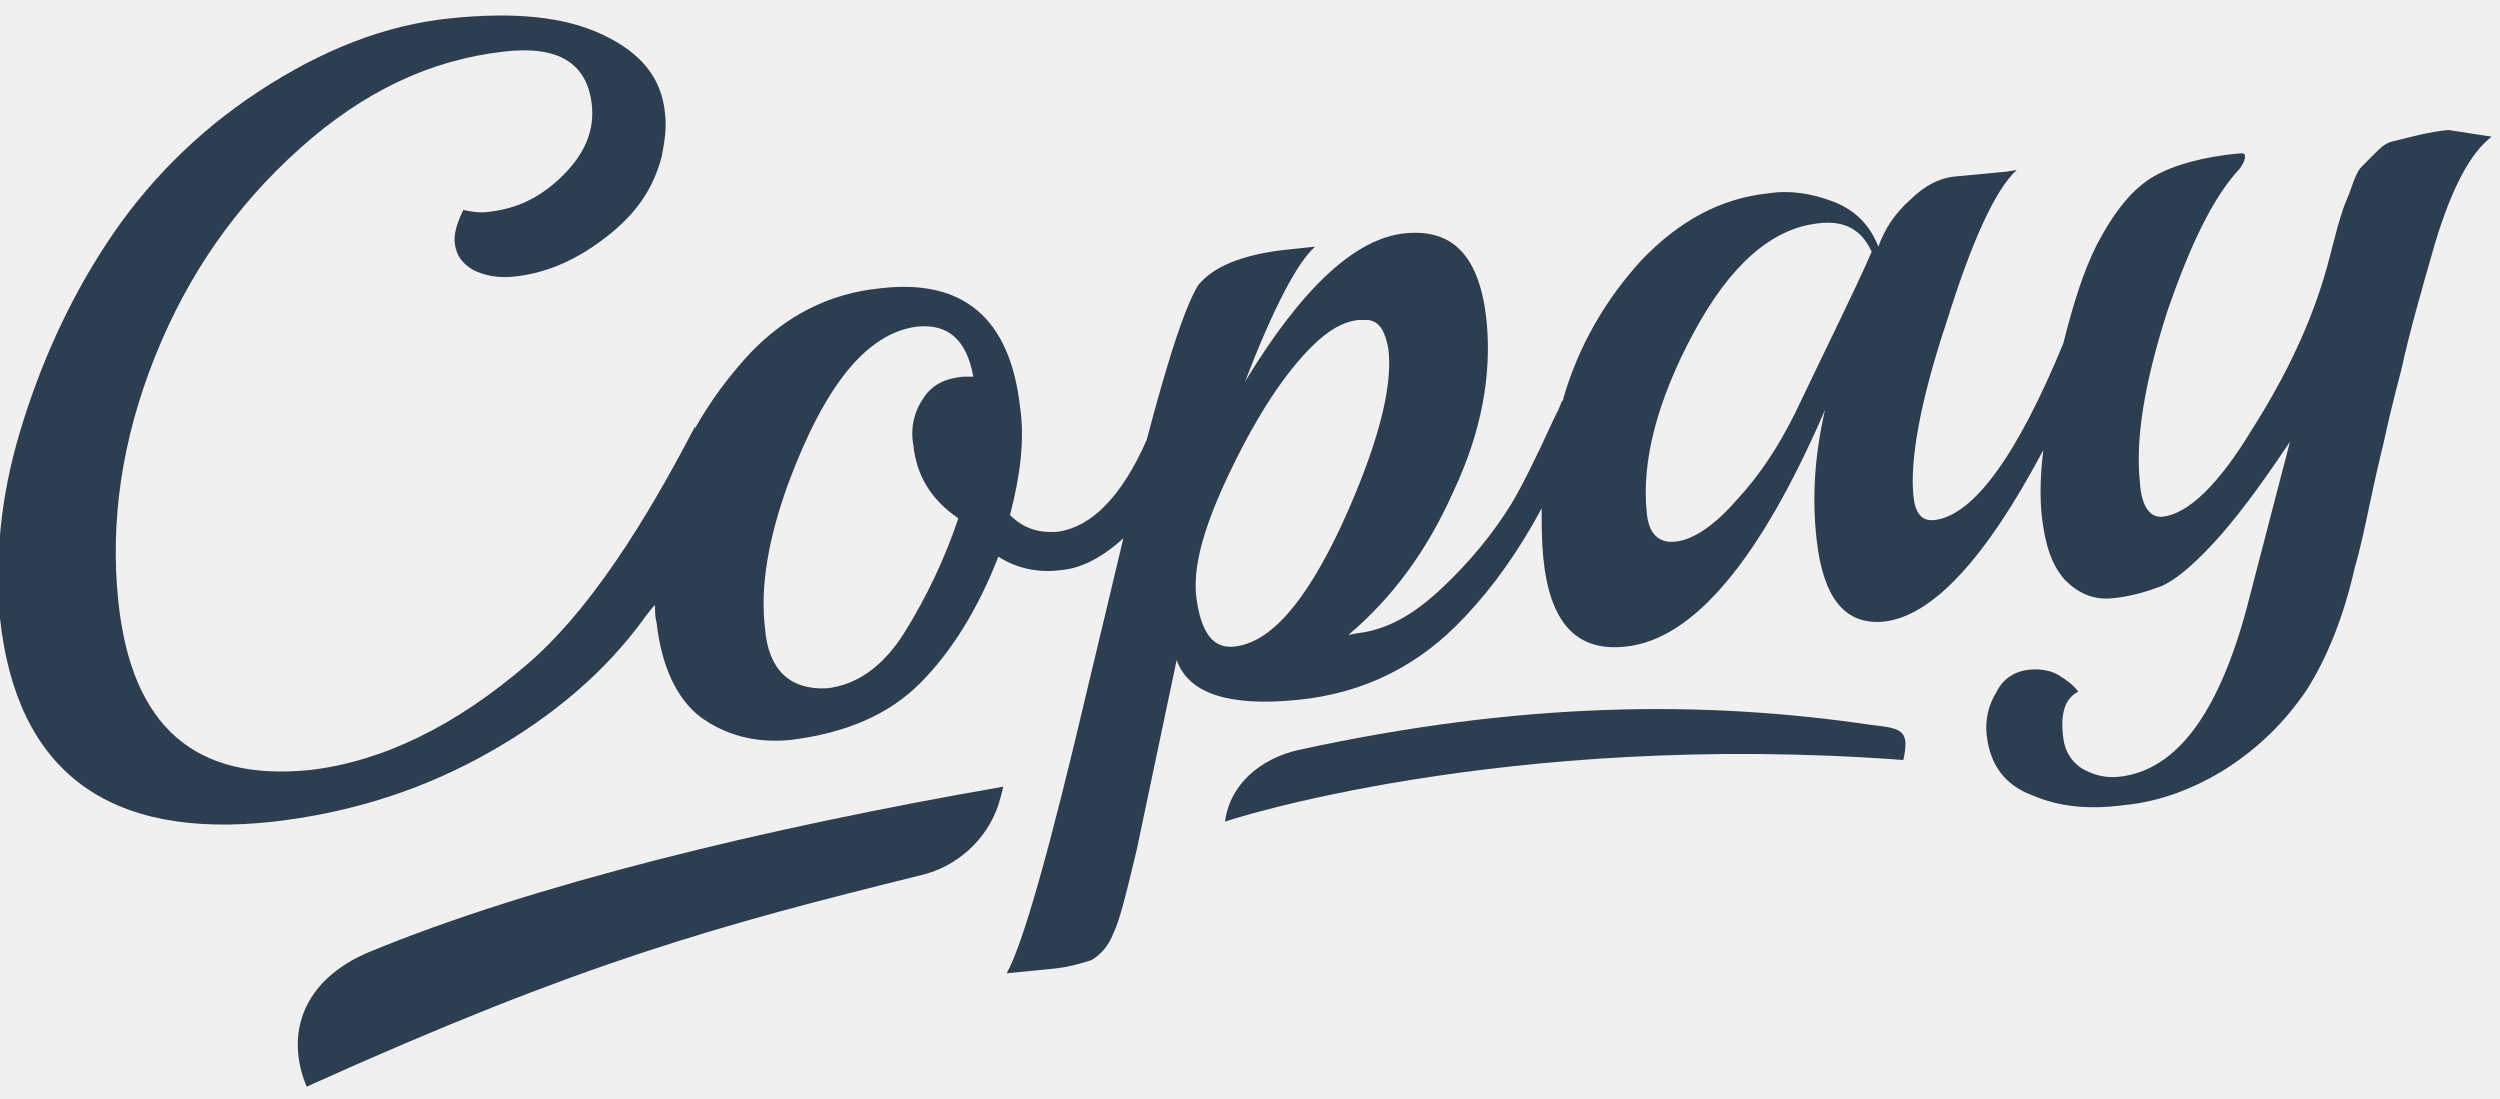
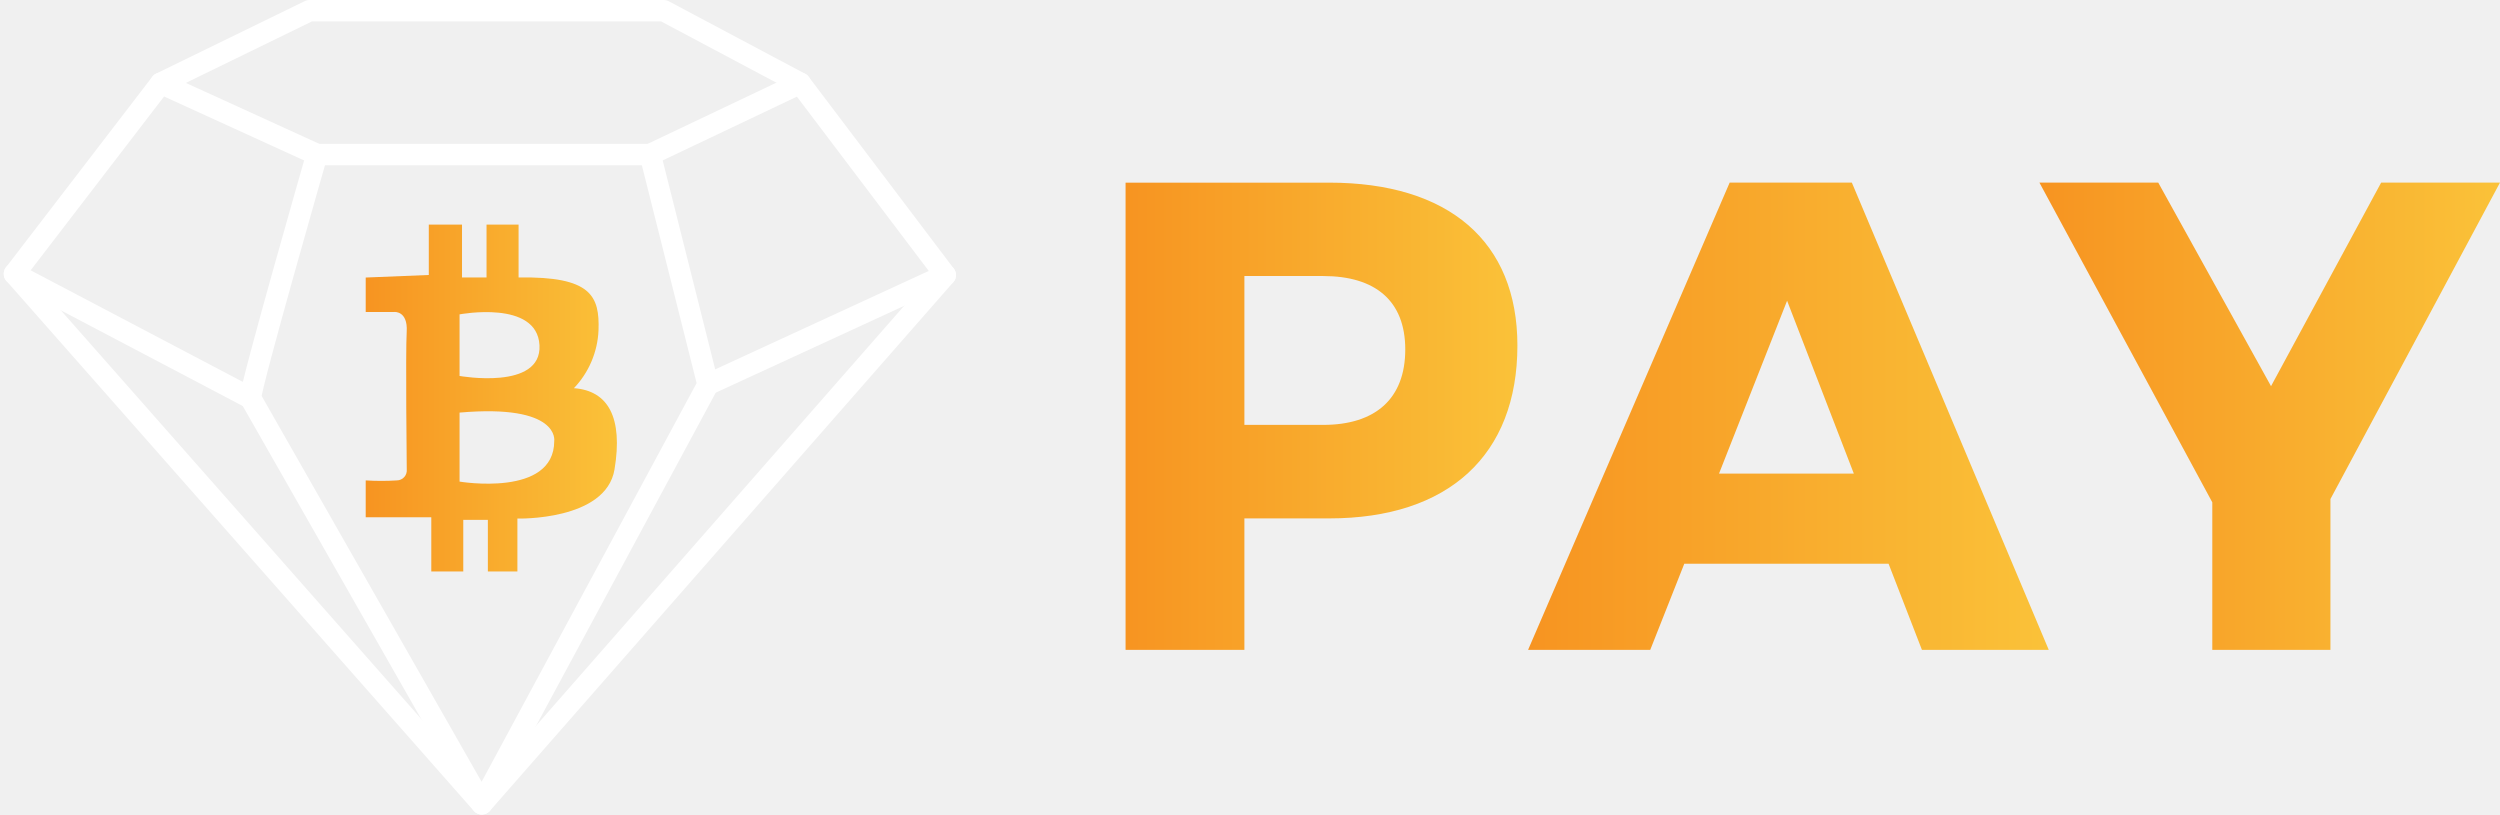
- <svg xmlns="http://www.w3.org/2000/svg" version="1.1" id="Capa_1" x="0px" y="0px" viewBox="-222 391.9 150 65.9" enable-background="new -222 391.9 150 65.9" xml:space="preserve">
-   <g id="Login">
-     <g id="Tour-1" transform="translate(-244, -476)">
-       <g id="download-3" transform="translate(244, 476)">
-         <path id="Shape_4_" fill="#2C3E50" d="M-75.1,399.7c-1.1,0.1-2.2,0.4-3.4,0.7c-0.4,0.1-0.7,0.4-1,0.7     c-0.3,0.3-0.6,0.6-0.8,0.8c-0.2,0.2-0.4,0.6-0.6,1.2c-0.2,0.6-0.4,1-0.5,1.3c-0.1,0.3-0.3,0.9-0.5,1.7c-0.2,0.8-0.4,1.5-0.5,1.9     c-0.9,3.2-2.4,6.4-4.5,9.7c-2,3.3-3.8,5-5.3,5.2c-0.8,0.1-1.3-0.6-1.4-2c-0.3-2.7,0.3-6.1,1.6-10.2c1.4-4.1,2.8-7,4.4-8.7     c0.2-0.3,0.3-0.5,0.3-0.7c0-0.2-0.1-0.2-0.3-0.2c-2.2,0.2-4,0.7-5.2,1.4c-1.2,0.7-2.3,2-3.4,4.1c-0.8,1.6-1.4,3.5-2,5.9     c-2.8,6.8-5.4,10.3-7.7,10.6c-0.8,0.1-1.2-0.4-1.3-1.5c-0.2-2.1,0.4-5.6,2-10.4c1.5-4.8,2.9-7.9,4.2-9.1l-0.6,0.1l-3.2,0.3     c-0.8,0.1-1.7,0.5-2.6,1.4c-0.9,0.8-1.5,1.7-1.9,2.8c-0.5-1.3-1.4-2.2-2.7-2.7c-1.3-0.5-2.6-0.7-3.9-0.5c-2.9,0.3-5.4,1.7-7.6,4     c-2.2,2.4-3.8,5.2-4.7,8.3c0,0.1,0,0.1-0.1,0.2c-0.1,0.3-0.3,0.7-0.5,1.1c-1.1,2.4-1.9,4-2.5,5c-1.1,1.8-2.5,3.5-4.2,5.1     s-3.3,2.5-5.1,2.7l-0.5,0.1c2.6-2.2,4.7-5,6.3-8.6c1.7-3.6,2.3-7,2-10.2c-0.4-3.9-2-5.6-4.9-5.3c-3,0.3-6.2,3.3-9.6,8.9     c1.7-4.4,3.1-7.1,4.2-8.1l-1.9,0.2c-2.5,0.3-4.2,1-5.1,2.1c-0.4,0.6-1.1,2.3-1.9,5c-0.3,1-0.7,2.4-1.2,4.3     c-1.5,3.4-3.3,5.2-5.3,5.5c-1.2,0.1-2.1-0.2-2.9-1c0.6-2.3,0.9-4.5,0.6-6.5c-0.6-5.3-3.4-7.7-8.4-7.1c-3,0.3-5.6,1.6-7.8,3.9     c-1.3,1.4-2.4,2.9-3.3,4.5c0,0,0,0,0-0.1c-2,3.8-5.6,10.4-10,14.2c-4.4,3.8-8.8,5.9-13.1,6.4c-6.9,0.7-10.7-2.6-11.5-10.1     c-0.5-4.8,0.2-9.7,2.2-14.7c2-5,4.9-9.1,8.7-12.5c3.8-3.4,7.8-5.3,12.2-5.8c3.3-0.4,5,0.7,5.3,3.1c0.2,1.6-0.4,3-1.7,4.3     c-1.3,1.3-2.7,2-4.4,2.2c-0.6,0.1-1.1,0-1.6-0.1c-0.4,0.8-0.6,1.5-0.5,2.1c0.1,0.6,0.4,1.1,1.1,1.5c0.6,0.3,1.4,0.5,2.4,0.4     c2-0.2,3.8-1,5.6-2.4s2.8-2.9,3.3-4.8c0.2-1,0.3-1.8,0.2-2.6c-0.2-2.1-1.4-3.6-3.7-4.7s-5.3-1.4-9.2-1c-3.9,0.4-7.7,1.9-11.5,4.4     c-3.8,2.5-6.8,5.6-9.1,9.1c-2.3,3.5-4,7.3-5.2,11.3c-1.2,4-1.5,7.7-1.2,11.2c1,9.2,6.5,13.3,16.4,12.2c4.3-0.5,8.4-1.7,12.3-3.8     c3.9-2.1,7.1-4.7,9.5-7.8c0.4-0.5,0.7-1,1.1-1.4c0,0.4,0,0.7,0.1,1.1c0.3,2.6,1.2,4.5,2.6,5.6c1.5,1.1,3.3,1.6,5.4,1.4     c3.3-0.4,5.9-1.5,7.8-3.4c1.9-1.9,3.5-4.5,4.7-7.6c1.1,0.7,2.4,1,3.8,0.8c1.2-0.1,2.5-0.8,3.7-1.9c-0.6,2.5-1.3,5.5-2.1,8.8     c-2.3,9.8-3.9,15.5-4.9,17.3l3-0.3c0.8-0.1,1.5-0.3,2.1-0.5c0.5-0.3,1-0.8,1.3-1.6c0.4-0.8,0.8-2.5,1.4-5l2.4-11.4     c0.7,2,3.1,2.8,7.2,2.4c4.1-0.4,7.4-2.1,10.1-5c1.7-1.8,3.2-3.9,4.6-6.5c0,1,0,2,0.1,3c0.4,3.9,2,5.6,4.9,5.3     c4.1-0.4,8.1-5.2,12-14.2c-0.6,2.6-0.8,5.2-0.5,7.8c0.4,3.5,1.7,5.1,4,4.9c2.9-0.3,6.1-3.7,9.6-10.3c-0.2,1.6-0.2,2.9-0.1,3.9     c0.2,1.8,0.6,3,1.4,3.9c0.8,0.8,1.7,1.2,2.8,1.1s2.1-0.4,2.9-0.7c0.8-0.3,1.9-1.2,3.2-2.6c1.3-1.4,2.8-3.4,4.6-6.1l-2.6,10     c-1.7,6.3-4.2,9.7-7.6,10.1c-0.9,0.1-1.6-0.1-2.3-0.5c-0.6-0.4-1-1-1.1-1.8c-0.2-1.5,0.1-2.4,0.9-2.8c-0.3-0.4-0.7-0.7-1.2-1     s-1.2-0.4-1.9-0.3c-0.7,0.1-1.4,0.5-1.8,1.3c-0.5,0.8-0.7,1.7-0.6,2.6c0.2,1.8,1.1,3,2.7,3.6c1.6,0.7,3.4,0.9,5.6,0.6     c2.1-0.2,4.2-1,6.1-2.2c2-1.3,3.5-2.8,4.8-4.7c1.2-1.9,2.2-4.3,2.9-7.4c0.3-1,0.6-2.4,1-4.3c0.4-1.9,0.7-3,0.8-3.5     c0.1-0.5,0.4-1.8,1-4.1c0.5-2.3,1.2-4.7,2-7.5c1-3.3,2.1-5.4,3.4-6.4L-75.1,399.7L-75.1,399.7z M-164.2,414.5     c-1.1,0.1-1.9,0.5-2.4,1.3c-0.5,0.7-0.8,1.7-0.6,2.8c0.2,1.9,1.1,3.3,2.7,4.4c-0.8,2.4-1.9,4.7-3.2,6.8c-1.3,2.1-2.9,3.2-4.7,3.4     c-2.2,0.1-3.5-1.1-3.7-3.6c-0.3-2.5,0.2-5.4,1.4-8.7c2.2-5.9,4.7-9,7.7-9.4c1.9-0.2,3,0.8,3.4,3L-164.2,414.5L-164.2,414.5z      M-148,430.7c-1.2,0.1-1.9-0.8-2.2-2.8s0.5-4.6,2.1-7.9c1.6-3.3,3.2-5.7,4.8-7.3c1-1,1.9-1.5,2.8-1.6c0.3,0,0.4,0,0.6,0     c0.7,0.1,1,0.7,1.2,1.7c0.3,2.4-0.7,6-2.8,10.6C-143.7,428.1-145.8,430.5-148,430.7L-148,430.7z M-114.3,416.7     c-1,2-2.1,3.7-3.5,5.2c-1.3,1.5-2.6,2.4-3.7,2.5c-1,0.1-1.6-0.5-1.7-1.8c-0.3-3,0.6-6.6,2.8-10.7c2.2-4.1,4.7-6.3,7.5-6.6     c1.6-0.2,2.6,0.4,3.2,1.7C-110.6,409.1-112.2,412.3-114.3,416.7L-114.3,416.7z" />
-         <path id="Shape_5_" fill="#2C3E50" d="M-161.8,439.1c-14.4,2.5-28.3,5.9-38,9.9     c-4.1,1.7-5.1,5-3.8,8.1c16.6-7.5,24.8-9.7,36.9-12.7c2.1-0.5,3.9-2.1,4.6-4.2C-162,439.9-161.9,439.5-161.8,439.1L-161.8,439.1z     " />
-         <path id="Shape_6_" fill="#2C3E50" d="M-107.8,437.5c0.4-1.8-0.1-1.9-1.9-2.1     c-10.1-1.5-21.1-1.4-34.4,1.5c-2.2,0.5-4.1,2-4.4,4.3C-148.6,441.2-131.9,435.7-107.8,437.5L-107.8,437.5L-107.8,437.5z" />
+ <svg xmlns="http://www.w3.org/2000/svg" xmlns:xlink="http://www.w3.org/1999/xlink" width="292.311" height="95.236" viewBox="0 0 292.311 95.236">
+   <defs>
+     <linearGradient id="linear-gradient" y1="0.5" x2="1" y2="0.5" gradientUnits="objectBoundingBox">
+       <stop offset="0" stop-color="#f79421" />
+       <stop offset="1" stop-color="#fac239" />
+     </linearGradient>
+     <linearGradient id="linear-gradient-2" x1="0" y1="0.5" x2="1" y2="0.5" xlink:href="#linear-gradient" />
+     <linearGradient id="linear-gradient-3" x1="0" y1="0.5" x2="1" y2="0.5" xlink:href="#linear-gradient" />
+   </defs>
+   <g id="Group_6" data-name="Group 6" transform="translate(0.438)">
+     <g id="Group_5" data-name="Group 5" transform="translate(1.25 1.25)">
+       <path id="XMLID_35_" d="M88.745,58.829a10.443,10.443,0,0,0,2.875-6.758c.143-4.026-.865-6.328-9.346-6.185V39.7H78.527v6.185H75.659V39.7H71.776v5.893l-7.376.3v4.026h3.356s1.58-.143,1.437,2.3.006,16.1.006,16.1a1.174,1.174,0,0,1-1.158,1.294,28.739,28.739,0,0,1-3.642,0v4.312h7.668V80.26h3.74V74.224h2.875V80.26h3.454V74.074s10.355.286,11.356-5.75S92.771,59.121,88.745,58.829ZM75.372,50.2s9.06-1.724,9.346,3.6-9.346,3.6-9.346,3.6Zm11.07,14.81c0,6.615-11.07,4.742-11.07,4.742V61.684C87.164,60.656,86.442,65.014,86.442,65.014Z" transform="translate(-23.327 -14.692)" fill="url(#linear-gradient)" />
+       <g id="XMLID_26_">
+         <line id="XMLID_34_" x1="27.753" y2="12.794" stroke-width="2.5" transform="translate(81.087 30.914)" stroke="#fff" stroke-linecap="round" stroke-linejoin="round" stroke-miterlimit="10" fill="none" />
+         <g id="XMLID_28_">
+           <path id="XMLID_33_" d="M43.69,55.578c0-1.437,7.766-28.468,7.766-28.468H90.422L97.18,54,70.741,103.026Z" transform="translate(-16.087 -10.29)" fill="none" stroke="#fff" stroke-linecap="round" stroke-linejoin="round" stroke-miterlimit="10" stroke-width="2.5" />
+           <path id="XMLID_32_" d="M18.362,9.731,35.754,1.25H77.166L93.12,9.731,110.09,32.164,55.9,93.985,1.25,32.021Z" transform="translate(-1.25 -1.25)" fill="none" stroke="#fff" stroke-linecap="round" stroke-linejoin="round" stroke-miterlimit="10" stroke-width="2.5" />
+           <line id="XMLID_31_" x1="18.257" y1="8.338" stroke-width="2.5" transform="translate(17.112 8.481)" stroke="#fff" stroke-linecap="round" stroke-linejoin="round" stroke-miterlimit="10" fill="none" />
+           <line id="XMLID_30_" x1="17.542" y2="8.338" stroke-width="2.5" transform="translate(74.329 8.481)" stroke="#fff" stroke-linecap="round" stroke-linejoin="round" stroke-miterlimit="10" fill="none" />
+           <line id="XMLID_29_" x2="27.603" y2="14.517" stroke-width="2.5" transform="translate(0 30.771)" stroke="#fff" stroke-linecap="round" stroke-linejoin="round" stroke-miterlimit="10" fill="none" />
+         </g>
      </g>
+     </g>
+     <g id="XMLID_2_" transform="translate(131.169 21.348)">
+       <path id="XMLID_15_" d="M224.805,32.16c13.971,0,22.01,6.868,22.01,19.044,0,12.8-8.039,20.215-22.01,20.215h-9.912V86.794H201V32.16h23.805Zm-9.912,28.325h9.21c6.088,0,9.6-3.044,9.6-8.82,0-5.7-3.512-8.585-9.6-8.585h-9.21Z" transform="translate(-201 -32.153)" fill="url(#linear-gradient-2)" />
+       <path id="XMLID_12_" d="M291.624,76.716l-3.981,10.068H273.36L296.931,32.15h14.283l23.024,54.634H319.409l-3.9-10.068Zm12.02-30.751-7.961,20.215h15.766Z" transform="translate(-226.296 -32.15)" fill="url(#linear-gradient-3)" />
+       <path id="XMLID_10_" d="M399.309,86.784H385.495V69.536L365.28,32.15h13.893l13.19,23.805L405.241,32.15h13.893l-19.824,37Z" transform="translate(-258.431 -32.15)" fill="url(#linear-gradient-3)" />
    </g>
  </g>
</svg>
